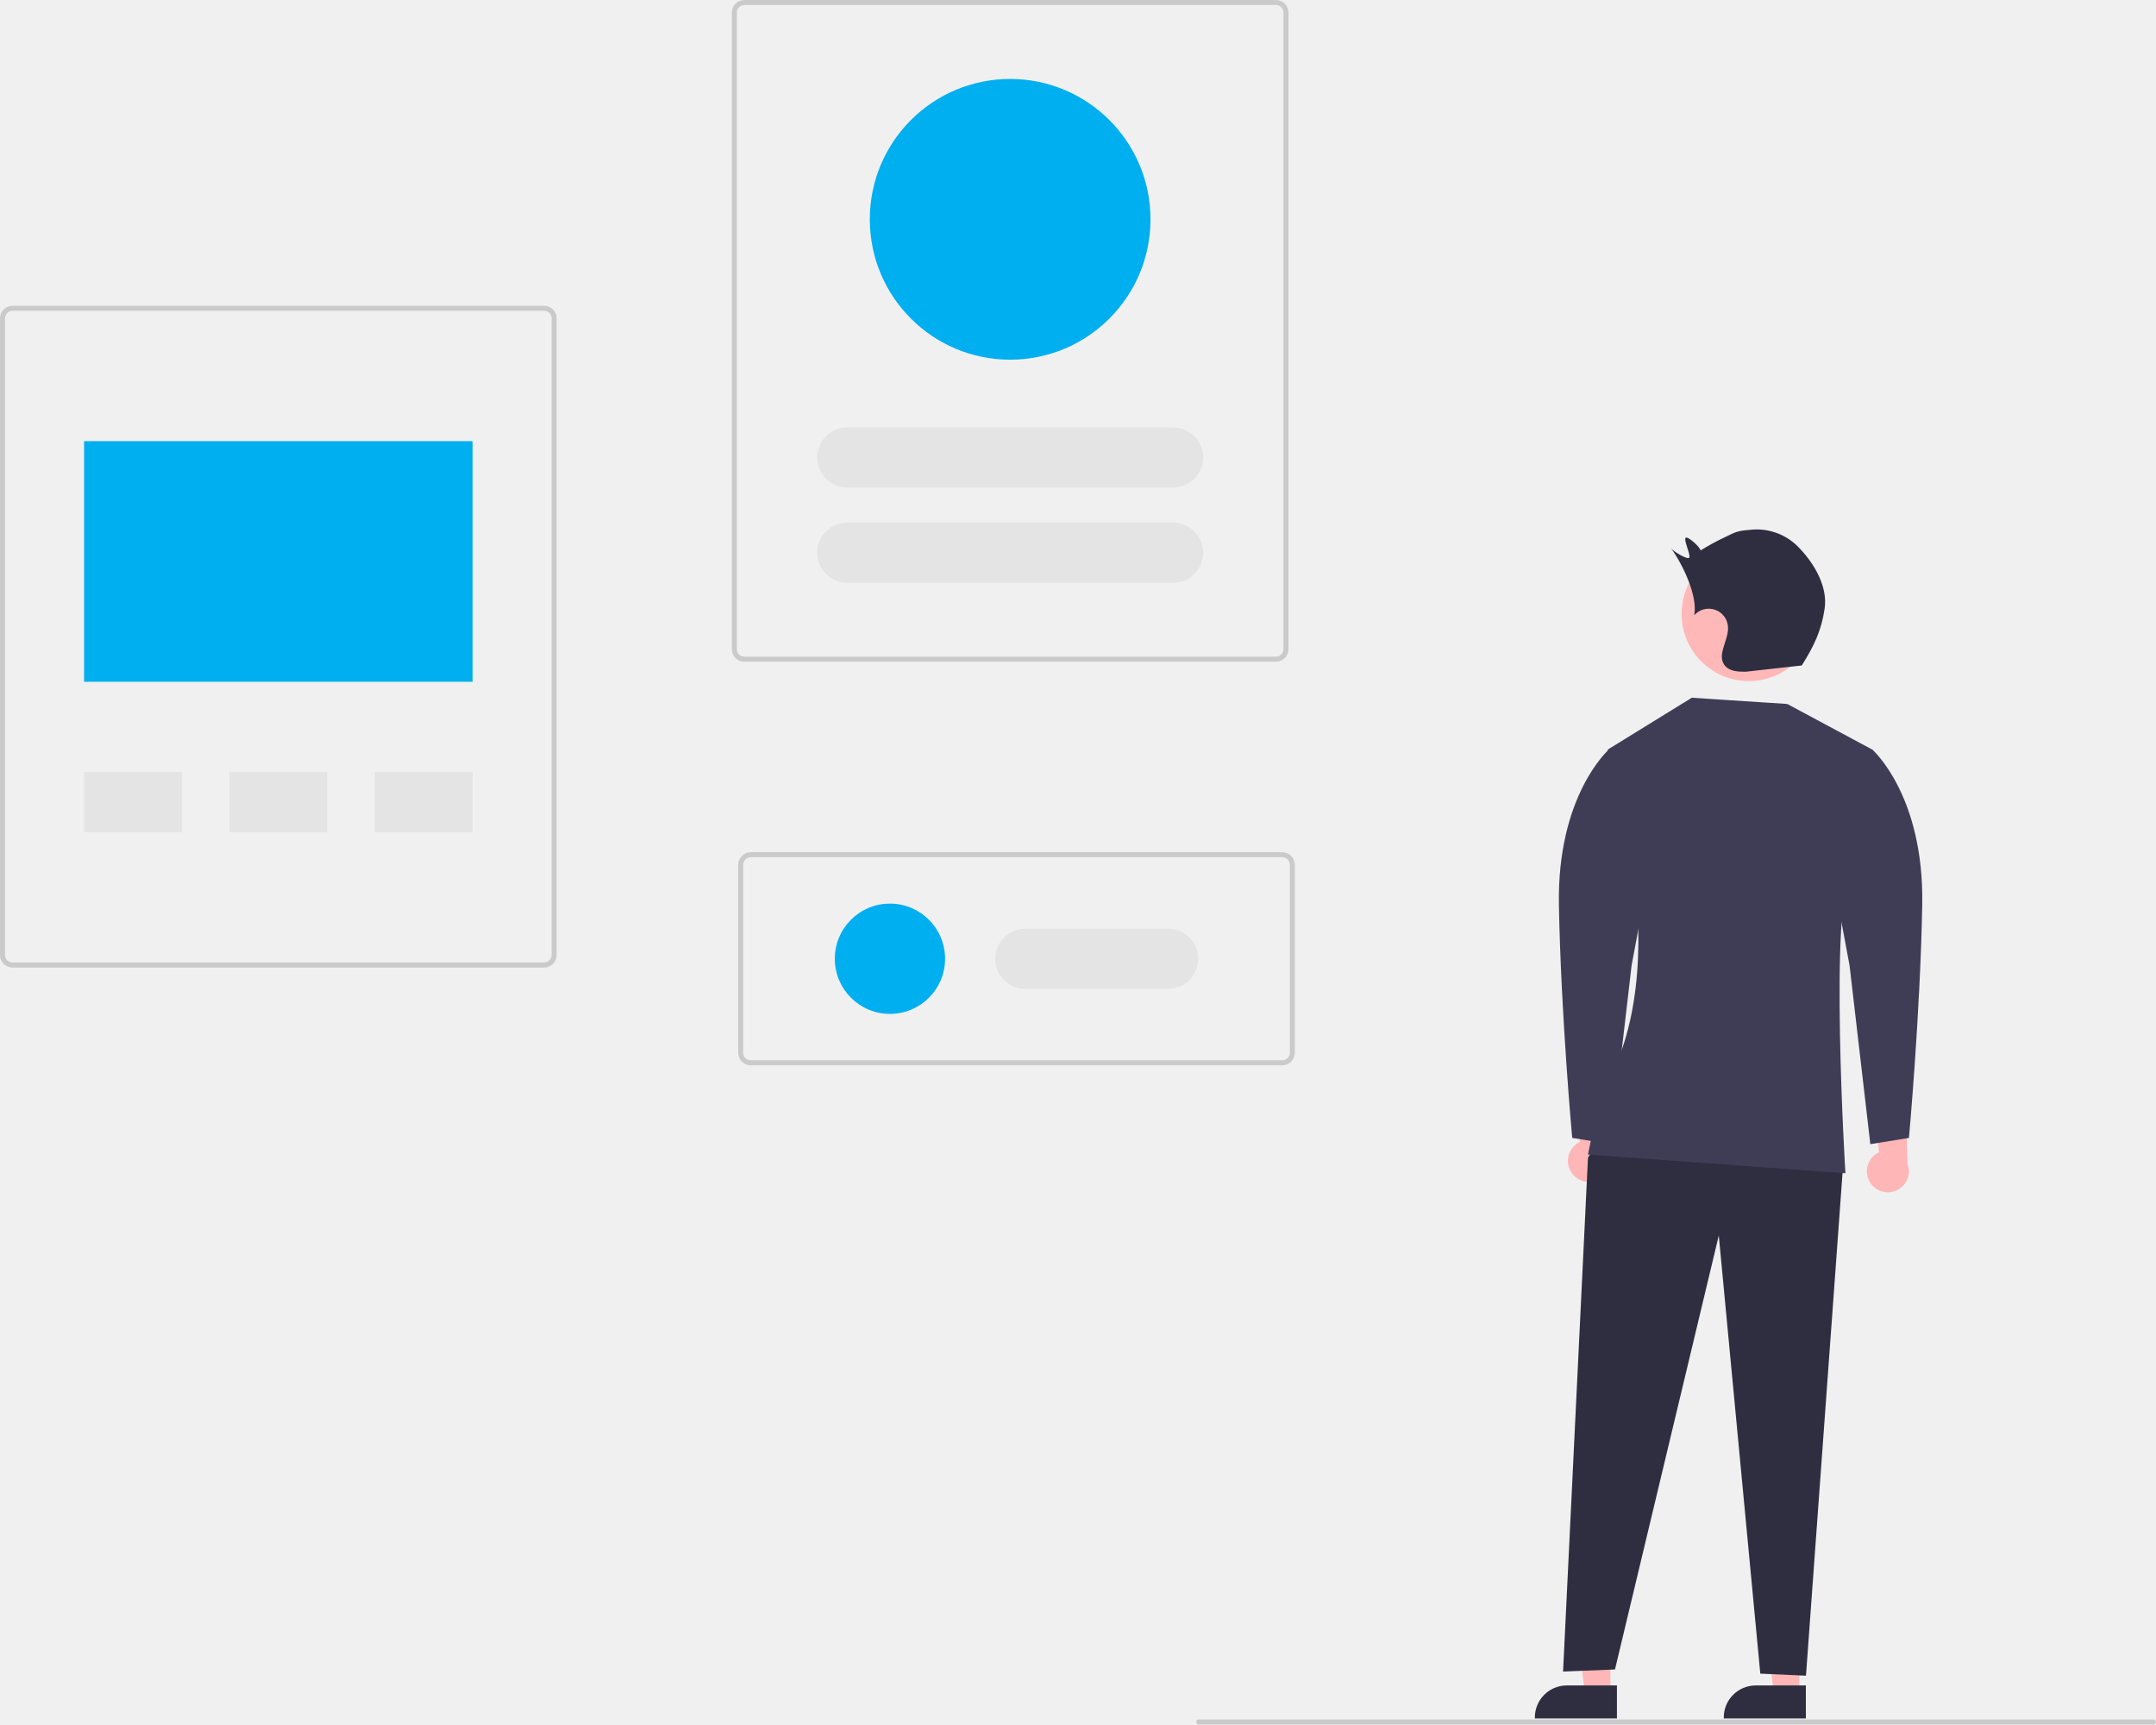
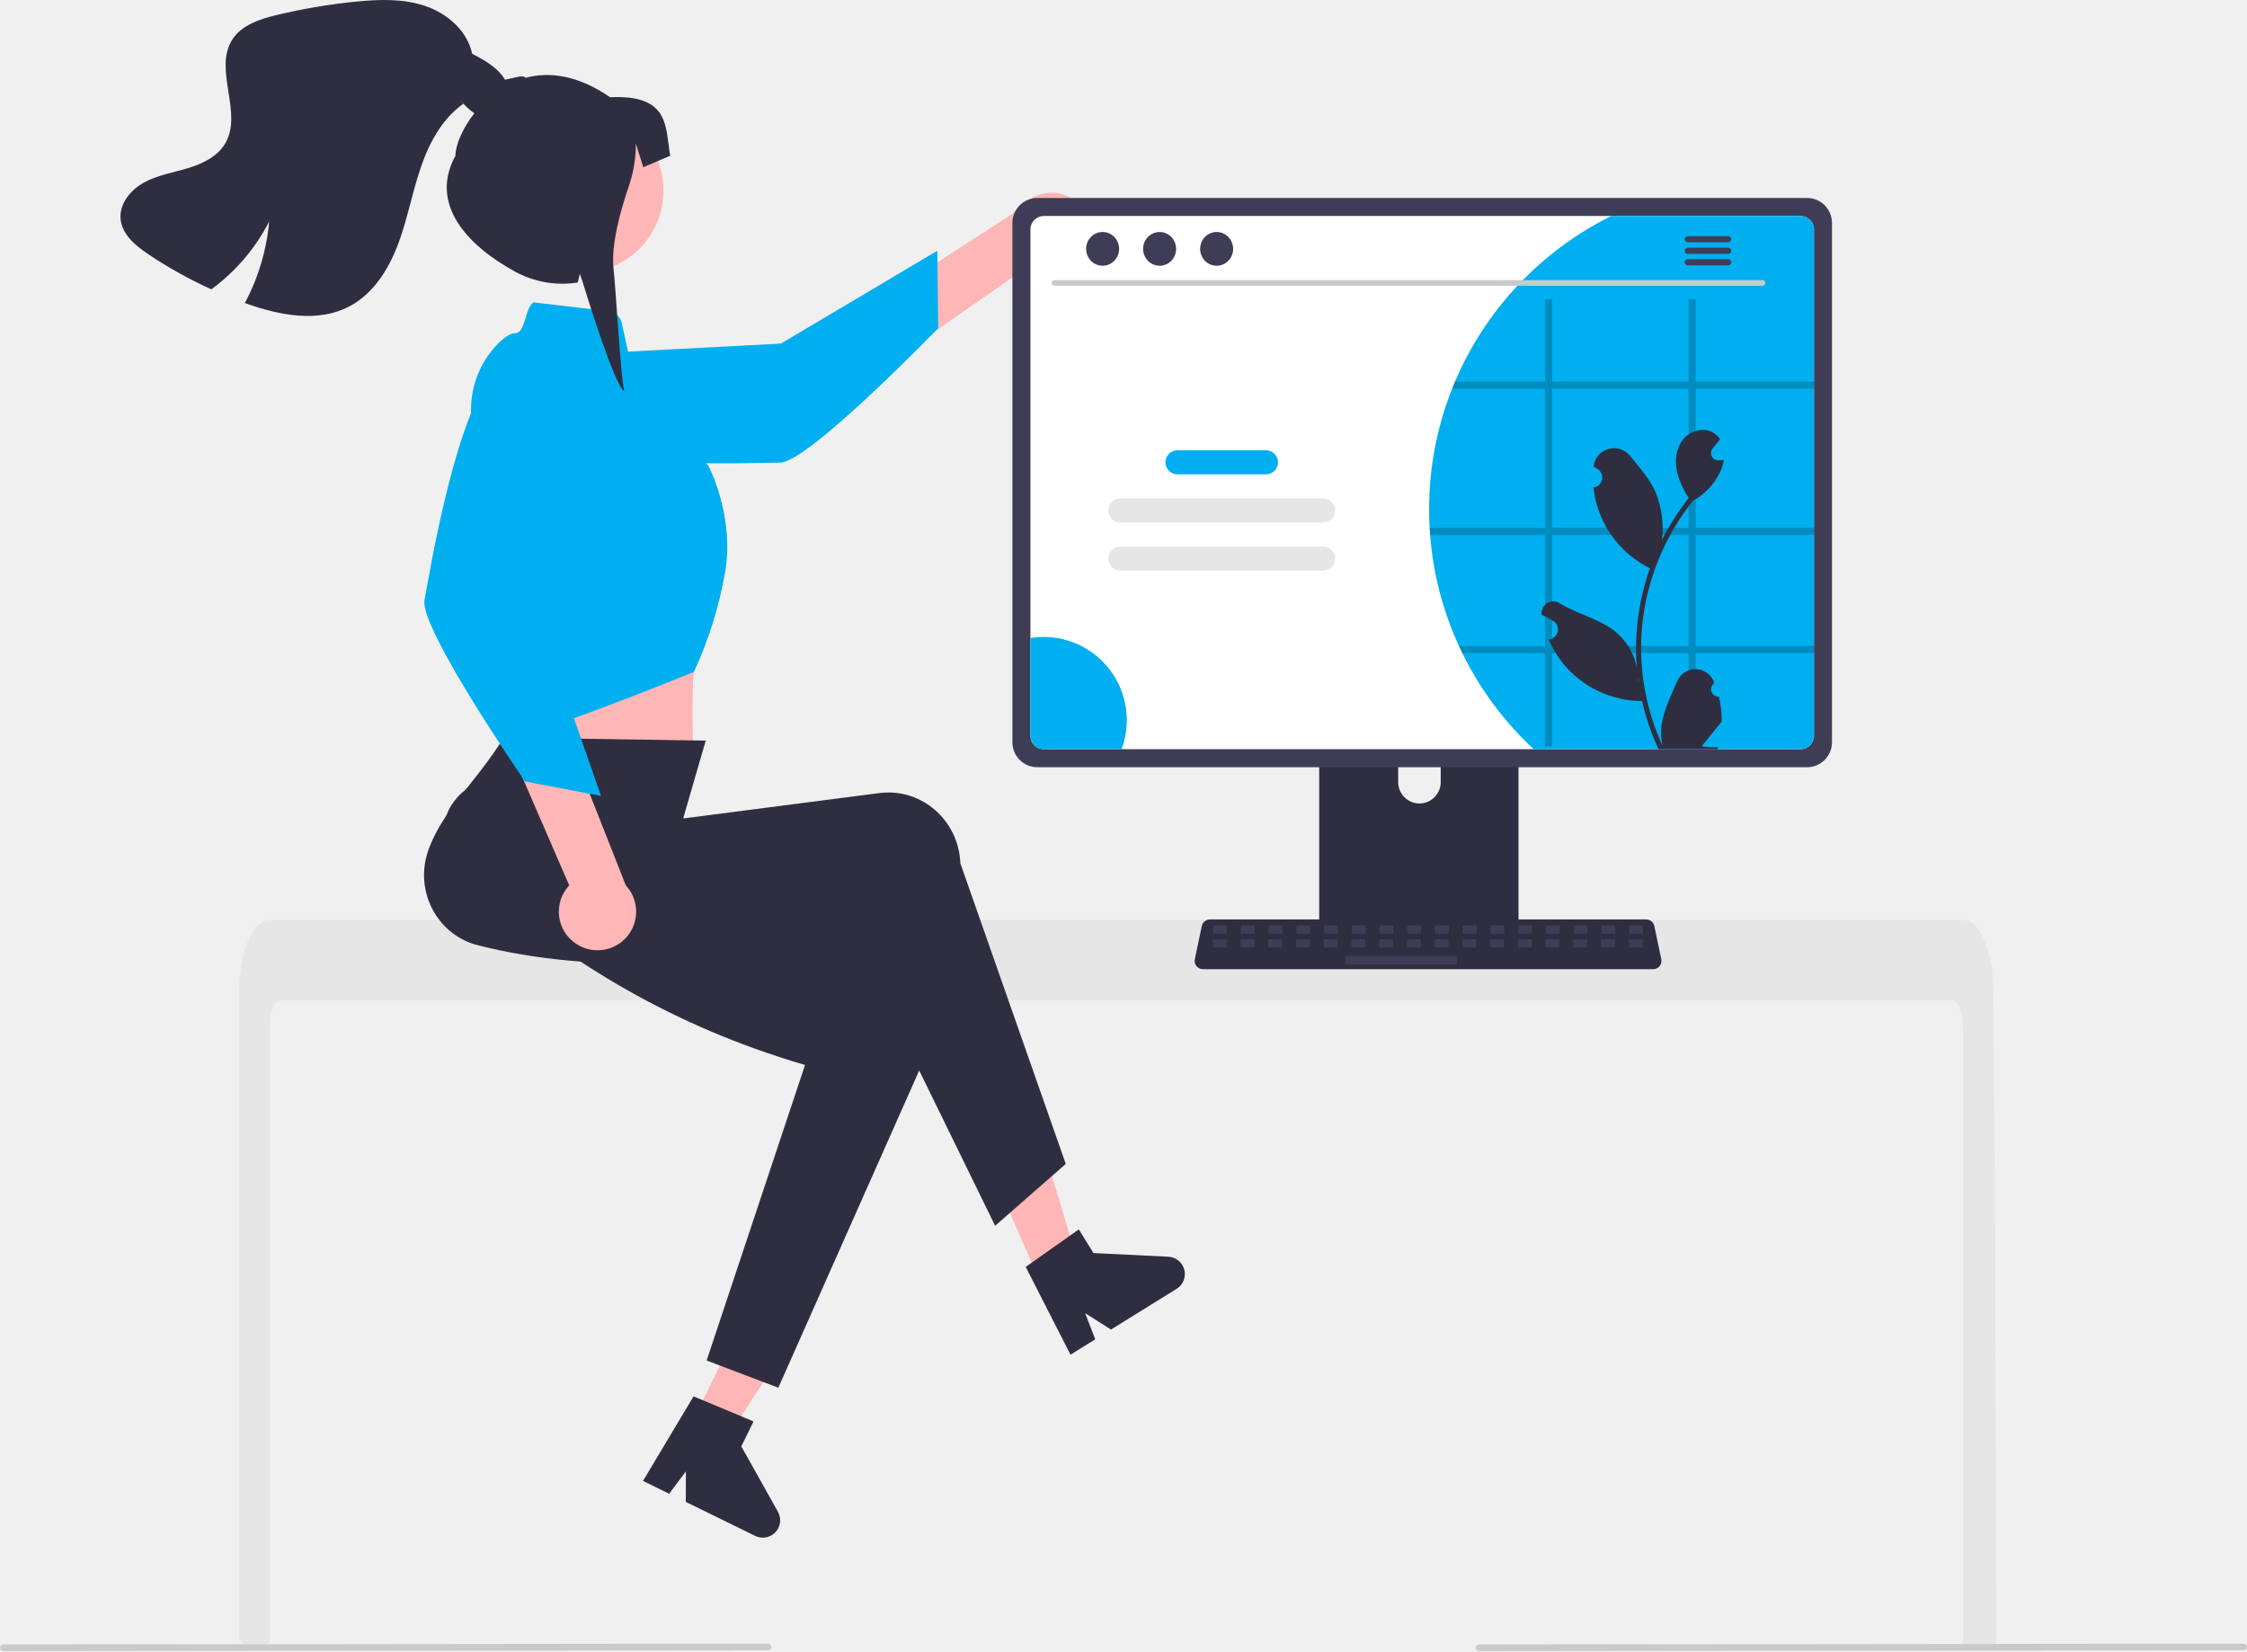
- <svg xmlns="http://www.w3.org/2000/svg" data-name="Layer 1" width="860.248" height="688" viewBox="0 0 860.248 688">
-   <path d="M386.983,492H174.876a5.006,5.006,0,0,1-5-5V233a5.006,5.006,0,0,1,5-5H386.983a5.006,5.006,0,0,1,5,5V487A5.006,5.006,0,0,1,386.983,492ZM174.876,230a3.003,3.003,0,0,0-3,3V487a3.003,3.003,0,0,0,3,3H386.983a3.003,3.003,0,0,0,3-3V233a3.003,3.003,0,0,0-3-3Z" transform="translate(-169.876 -106)" fill="#cacaca" />
-   <rect x="33.553" y="176" width="155" height="96" fill="#00afef" />
-   <rect x="33.553" y="308" width="39" height="24" fill="#e4e4e4" />
-   <rect x="149.553" y="308" width="39" height="24" fill="#e4e4e4" />
-   <rect x="91.553" y="308" width="39" height="24" fill="#e4e4e4" />
-   <path d="M678.983,370H466.876a5.006,5.006,0,0,1-5-5V111a5.006,5.006,0,0,1,5-5H678.983a5.006,5.006,0,0,1,5,5V365A5.006,5.006,0,0,1,678.983,370ZM466.876,108a3.003,3.003,0,0,0-3,3V365a3.003,3.003,0,0,0,3,3H678.983a3.003,3.003,0,0,0,3-3V111a3.003,3.003,0,0,0-3-3Z" transform="translate(-169.876 -106)" fill="#cacaca" />
-   <path d="M681.516,531H469.41a5.006,5.006,0,0,1-5-5V451a5.006,5.006,0,0,1,5-5H681.516a5.006,5.006,0,0,1,5,5v75A5.006,5.006,0,0,1,681.516,531ZM469.41,448a3.003,3.003,0,0,0-3,3v75a3.003,3.003,0,0,0,3,3H681.516a3.003,3.003,0,0,0,3-3V451a3.003,3.003,0,0,0-3-3Z" transform="translate(-169.876 -106)" fill="#cacaca" />
-   <rect x="326.053" y="170.5" width="154" height="24" rx="12" fill="#e4e4e4" />
-   <rect x="326.053" y="208.5" width="154" height="24" rx="12" fill="#e4e4e4" />
-   <circle cx="403.053" cy="87.5" r="56" fill="#00afef" />
-   <rect x="397.087" y="370.5" width="81" height="24" rx="12" fill="#e4e4e4" />
-   <circle cx="355.087" cy="382.5" r="22" fill="#00afef" />
-   <path d="M1029.124,794h-381a1,1,0,0,1,0-2h381a1,1,0,0,1,0,2Z" transform="translate(-169.876 -106)" fill="#cacaca" />
-   <path d="M916.255,578.045a8.33,8.33,0,0,1,3.327-12.332l-2.944-29.455,13.62,7.149.708,26.875a8.375,8.375,0,0,1-14.711,7.763Z" transform="translate(-169.876 -106)" fill="#ffb6b6" />
-   <path d="M796.97,573.903a8.33,8.33,0,0,1,3.327-12.332l-2.944-29.455,13.62,7.149.708,26.875a8.375,8.375,0,0,1-14.711,7.763Z" transform="translate(-169.876 -106)" fill="#ffb6b6" />
-   <polygon points="717.949 675.734 707.794 675.734 702.962 636.562 717.951 636.562 717.949 675.734" fill="#ffb6b6" />
-   <path d="M890.415,791.578l-32.746-.001V791.163a12.746,12.746,0,0,1,12.746-12.745h.001l20.0.001Z" transform="translate(-169.876 -106)" fill="#2f2e41" />
-   <polygon points="642.568 675.734 632.412 675.734 627.581 636.562 642.569 636.562 642.568 675.734" fill="#ffb6b6" />
-   <path d="M815.034,791.578l-32.746-.001V791.163a12.746,12.746,0,0,1,12.746-12.745h.001l20.0.001Z" transform="translate(-169.876 -106)" fill="#2f2e41" />
-   <circle cx="867.651" cy="350.906" r="26.819" transform="translate(-231.8648 353.1787) rotate(-28.66315)" fill="#ffb8b8" />
-   <polygon points="638.578 453.984 633.608 461.857 623.668 666.875 644.377 666.047 685.796 492.917 702.363 667.703 720.587 668.532 735.374 465.271 638.578 453.984" fill="#2f2e41" />
-   <path d="M916.971,405.079l-33.963-18.224-38.105-2.485-33.578,20.709s29.436,86.979-2.87,137.509L803.484,566.611l102.718,7.455s-6.627-107.688,2.485-120.942S916.971,405.079,916.971,405.079Z" transform="translate(-169.876 -106)" fill="#3f3d56" />
-   <path d="M905.25,409.592l11.721-4.514s20.709,18.224,19.881,62.128-5.303,92.777-5.303,92.777l-15.406,2.485-8.284-71.24-11.597-62.128Z" transform="translate(-169.876 -106)" fill="#3f3d56" />
-   <path d="M823.489,409.592l-11.721-4.514S791.059,423.303,791.887,467.207s5.303,92.777,5.303,92.777l15.406,2.485,8.284-71.24,11.597-62.128Z" transform="translate(-169.876 -106)" fill="#3f3d56" />
-   <path d="M887.039,323.849a23.137,23.137,0,0,0-17.916-6.558c-5.772.466-6.148.606-11.333,3.185a91.529,91.529,0,0,0-9.399,5.141c-.028-1.232-5.144-5.945-5.972-5.032-.828.912,2.135,6.841,1.473,7.881s-6.646-2.677-7.272-3.739c4.623,6.375,10.727,18.979,9.262,26.716a7.716,7.716,0,0,1,13.476,4.642c.326,5.29-4.576,11.09-1.37,15.311,1.834,2.415,5.327,2.616,8.36,2.601l22.435-2.501c4.82-7.682,7.825-13.774,9.137-22.747C899.23,339.777,893.471,330.242,887.039,323.849Z" transform="translate(-169.876 -106)" fill="#2f2e41" />
+ <svg xmlns="http://www.w3.org/2000/svg" data-name="Layer 1" width="810.131" height="595.285" viewBox="0 0 810.131 595.285">
+   <polygon points="378.969 471.236 391.767 465.509 375.738 412.214 356.848 420.666 378.969 471.236" fill="#ffb6b6" />
+   <path d="M564.736,609.125l19.145-13.52,5.284,8.518,27,1.329a6.261,6.261,0,0,1,2.993,11.575l-23.669,14.683-9.307-5.895,3.634,9.414-8.924,5.536Z" transform="translate(-194.9343 -152.3575)" fill="#2f2e41" />
+   <path d="M902.658,522.718c0-5.36-1.8-9.71-4.01-9.72h-602.49c-2.22.01-4.01,4.36-4.02,9.72v220.643a2.003,2.003,0,0,1-1.809,1.994q-2.426.233-4.851.433c-.04,0-.08.01-.12.01-.88.08-1.76.14-2.64.21h-.01q-.679-1.255-1.342-2.533a2.011,2.011,0,0,1-.228-.929V510.108c0-1.48.06-2.97.16-4.44a56.884,56.884,0,0,1,.75-6.02c1.69-9.29,5.51-15.58,9.85-15.6h611a4.683,4.683,0,0,1,1.84.39,7.173,7.173,0,0,1,2.27,1.59,14.07,14.07,0,0,1,2.23,3.05c2.14,3.77,3.67,9.39,4.21,15.93,0,.06.01.12.01.18.14,1.62.21,3.27.2,4.92l.14,21.43.09,12.78.27,40.1.1,14.24.44,146.2h0a2,2,0,0,1-2,2h-8.04a2,2,0,0,1-2-2Z" transform="translate(-194.9343 -152.3575)" fill="#e6e6e6" />
+   <path d="M738.942,383.772H674.023a3.464,3.464,0,0,0-3.459,3.467V489.793h71.845V387.24A3.466,3.466,0,0,0,738.942,383.772Zm-32.241,58.27a7.702,7.702,0,0,1-7.666-7.666V422.548a7.666,7.666,0,0,1,15.332,0v11.829a7.702,7.702,0,0,1-7.666,7.666Z" transform="translate(-194.9343 -152.3575)" fill="#2f2e41" />
+   <path d="M670.341,486.513v9.894a1.938,1.938,0,0,0,1.934,1.934h68.422a1.944,1.944,0,0,0,1.934-1.934v-9.894Z" transform="translate(-194.9343 -152.3575)" fill="#3f3d56" />
+   <path d="M586.932,240.957a13.844,13.844,0,0,1-20.158,6.657l-91.638,63.839-2.53-25.441,90.102-58.376a13.919,13.919,0,0,1,24.224,13.32Z" transform="translate(-194.9343 -152.3575)" fill="#ffb6b6" />
+   <path d="M381.76,281.208s-9.922,14.662,5.648,27.636,78.681,10.393,88.865,10.282,56.913-48.45,56.913-48.45l-.306-27.917-56.418,33.476Z" transform="translate(-194.9343 -152.3575)" fill="#00afef" />
+   <path d="M376.142,378.55l1,19s-2.952,16.83-.524,20.462c2.409,3.614,68.568,8.99,68.568,8.99s-2.074-28.336,1.667-48.833Z" transform="translate(-194.9343 -152.3575)" fill="#ffb6b6" />
+   <path d="M579.186,572.003l-25.467,22.293-49.913-102.081c-49.495,8.512-96.19,11.239-136.579.942-13.675-3.438-22.034-17.558-18.67-31.538q.236-.98.545-1.94c4.834-14.748,17.487-25.183,27.456-41.404l72.817,1.106-8.133,28.062L511.979,438.29c14.225-1.841,27.217,8.456,29.018,22.998q.143,1.152.186,2.313Z" transform="translate(-194.9343 -152.3575)" fill="#2f2e41" />
+   <circle cx="209.64" cy="68.762" r="29.568" fill="#ffb6b6" />
+   <path d="M387.24,261.362l27.111,3.19a5.532,5.532,0,0,1,4.758,4.313l4.311,19.729,26.877,31.651s9.651,18.096,6.032,38.605a145.273,145.273,0,0,1-11.21,35.748s-66.096,27.032-68.509,23.413-3.196-20.058-3.196-20.058l-8.504-94.602a33.944,33.944,0,0,1,9.756-27.275c2.145-2.11,4.263-3.588,5.986-3.588C384.546,272.354,384.047,263.592,387.24,261.362Z" transform="translate(-194.9343 -152.3575)" fill="#00afef" />
+   <polygon points="250.479 510.874 263.06 517.036 293.347 470.36 274.778 461.265 250.479 510.874" fill="#ffb6b6" />
+   <path d="M475.551,652.682l-25.847-9.813,35.474-106.546c-48.193-14.13-84.546-36.889-116.286-63.905-10.768-9.104-18.843-20.795-9.672-31.869q.643-.777,1.343-1.502c10.829-11.118,38.312-8.979,54.4-19.16l35.982,38.416L448.69,468.594l67.551,22.899c13.585,4.605,20.722,19.567,15.941,33.419q-.379,1.097-.85,2.159Z" transform="translate(-194.9343 -152.3575)" fill="#2f2e41" />
+   <path d="M444.984,655.794,466.609,664.833l-4.41,9.002,13.217,23.581a6.261,6.261,0,0,1-8.216,8.685l-25.014-12.254.05-11.016-6.045,8.079-9.431-4.62Z" transform="translate(-194.9343 -152.3575)" fill="#2f2e41" />
+   <path d="M402.697,492.659a13.844,13.844,0,0,1-2.534-21.077L355.735,369.117l25.438,2.558L420.551,471.552a13.919,13.919,0,0,1-17.853,21.107Z" transform="translate(-194.9343 -152.3575)" fill="#ffb6b6" />
+   <path d="M403.871,283.579s-12.407-12.629-28.208.064S349.895,358.708,347.988,368.713s36.221,65.38,36.221,65.38l27.425,5.228-21.641-61.93Z" transform="translate(-194.9343 -152.3575)" fill="#00afef" />
+   <path d="M846.443,223.726H568.938a9.008,9.008,0,0,0-8.994,8.994V419.982a9.003,9.003,0,0,0,8.994,8.994H846.443a9.003,9.003,0,0,0,8.994-8.994V232.72A9.008,9.008,0,0,0,846.443,223.726Z" transform="translate(-194.9343 -152.3575)" fill="#3f3d56" />
+   <path d="M844.126,230.223h-272.87a4.82,4.82,0,0,0-4.81,4.82v182.62a4.818,4.818,0,0,0,4.81,4.81h272.87a4.818,4.818,0,0,0,4.81-4.81v-182.62A4.82,4.82,0,0,0,844.126,230.223Z" transform="translate(-194.9343 -152.3575)" fill="#fff" />
+   <path d="M790.976,501.785H628.633a2.986,2.986,0,0,1-2.922-3.602l2.519-11.964a2.999,2.999,0,0,1,2.922-2.371H788.457a2.999,2.999,0,0,1,2.922,2.371l2.519,11.964a2.986,2.986,0,0,1-2.922,3.602Z" transform="translate(-194.9343 -152.3575)" fill="#2f2e41" />
+   <rect x="437.37" y="333.645" width="5" height="3" rx="0.488" fill="#3f3d56" />
+   <rect x="447.37" y="333.645" width="5" height="3" rx="0.488" fill="#3f3d56" />
+   <rect x="457.37" y="333.645" width="5" height="3" rx="0.488" fill="#3f3d56" />
+   <rect x="467.37" y="333.645" width="5" height="3" rx="0.488" fill="#3f3d56" />
+   <rect x="477.37" y="333.645" width="5" height="3" rx="0.488" fill="#3f3d56" />
+   <rect x="487.37" y="333.645" width="5" height="3" rx="0.488" fill="#3f3d56" />
+   <rect x="497.37" y="333.645" width="5" height="3" rx="0.488" fill="#3f3d56" />
+   <rect x="507.37" y="333.645" width="5" height="3" rx="0.488" fill="#3f3d56" />
+   <rect x="517.37" y="333.645" width="5" height="3" rx="0.488" fill="#3f3d56" />
+   <rect x="527.37" y="333.645" width="5" height="3" rx="0.488" fill="#3f3d56" />
+   <rect x="537.37" y="333.645" width="5" height="3" rx="0.488" fill="#3f3d56" />
+   <rect x="547.37" y="333.645" width="5" height="3" rx="0.488" fill="#3f3d56" />
+   <rect x="557.37" y="333.645" width="5" height="3" rx="0.488" fill="#3f3d56" />
+   <rect x="567.37" y="333.645" width="5" height="3" rx="0.488" fill="#3f3d56" />
+   <rect x="577.37" y="333.645" width="5" height="3" rx="0.488" fill="#3f3d56" />
+   <rect x="587.37" y="333.645" width="5" height="3" rx="0.488" fill="#3f3d56" />
+   <rect x="437.252" y="338.645" width="5" height="3" rx="0.488" fill="#3f3d56" />
+   <rect x="447.252" y="338.645" width="5" height="3" rx="0.488" fill="#3f3d56" />
+   <rect x="457.252" y="338.645" width="5" height="3" rx="0.488" fill="#3f3d56" />
+   <rect x="467.252" y="338.645" width="5" height="3" rx="0.488" fill="#3f3d56" />
+   <rect x="477.252" y="338.645" width="5" height="3" rx="0.488" fill="#3f3d56" />
+   <rect x="487.252" y="338.645" width="5" height="3" rx="0.488" fill="#3f3d56" />
+   <rect x="497.252" y="338.645" width="5" height="3" rx="0.488" fill="#3f3d56" />
+   <rect x="507.252" y="338.645" width="5" height="3" rx="0.488" fill="#3f3d56" />
+   <rect x="517.252" y="338.645" width="5" height="3" rx="0.488" fill="#3f3d56" />
+   <rect x="527.252" y="338.645" width="5" height="3" rx="0.488" fill="#3f3d56" />
+   <rect x="537.252" y="338.645" width="5" height="3" rx="0.488" fill="#3f3d56" />
+   <rect x="547.252" y="338.645" width="5" height="3" rx="0.488" fill="#3f3d56" />
+   <rect x="557.252" y="338.645" width="5" height="3" rx="0.488" fill="#3f3d56" />
+   <rect x="567.252" y="338.645" width="5" height="3" rx="0.488" fill="#3f3d56" />
+   <rect x="577.252" y="338.645" width="5" height="3" rx="0.488" fill="#3f3d56" />
+   <rect x="587.252" y="338.645" width="5" height="3" rx="0.488" fill="#3f3d56" />
+   <rect x="485.252" y="344.645" width="40" height="3" rx="0.488" fill="#3f3d56" />
+   <path d="M825.334,730.02l-7.71-12.39-1.54,7.08c-.27,1.24-.54,2.5-.79,3.75-2.19-1.87-4.52-3.6-6.8-5.26q-10.5-7.62-20.99-15.26l2.19,12.7c1.35,7.82,2.76,15.8,6.1,22.95.37.81.77,1.61,1.2,2.39h32.54a10.487,10.487,0,0,0,.54-2.24.775.775,0,0,0,.01-.15C830.594,738.74,827.914,734.17,825.334,730.02Z" transform="translate(-194.9343 -152.3575)" fill="#f0f0f0" />
+   <path d="M385.334,730.02l-7.71-12.39-1.54,7.08c-.27,1.24-.54,2.5-.79,3.75-2.19-1.87-4.52-3.6-6.8-5.26q-10.5-7.62-20.99-15.26l2.19,12.7c1.35,7.82,2.76,15.8,6.1,22.95.37.81.77,1.61,1.2,2.39h32.54a10.487,10.487,0,0,0,.54-2.24.775.775,0,0,0,.01-.15C390.594,738.74,387.914,734.17,385.334,730.02Z" transform="translate(-194.9343 -152.3575)" fill="#f0f0f0" />
+   <path d="M1003.875,747.335l-275.75.307a1.191,1.191,0,0,1,0-2.381l275.75-.307a1.191,1.191,0,0,1,0,2.381Z" transform="translate(-194.9343 -152.3575)" fill="#cacaca" />
+   <path d="M471.875,747.335l-275.75.307a1.191,1.191,0,0,1,0-2.381l275.75-.307a1.191,1.191,0,0,1,0,2.381Z" transform="translate(-194.9343 -152.3575)" fill="#cacaca" />
+   <path d="M373.306,194.763c-4.77,1.42-9.22-2.57-12.54-6.35l1.18,1.4c-7.81,5.5-12.48,14.46-15.51,23.53-3.03,9.06-4.72,18.55-8.14,27.48-3.42,8.92-8.94,17.55-17.39,22-11.32,5.96-25.19,3.25-37.23-1.05-.16-.06-.31-.11-.47-.17a76.722,76.722,0,0,0,8.78-29.4,69.759,69.759,0,0,1-20.86,24.47,160.14,160.14,0,0,1-22.62-12.58c-4.65-3.11-9.55-7.13-10.09-12.7-.55-5.53,3.58-10.58,8.45-13.24,4.87-2.66,10.47-3.56,15.79-5.16,5.31-1.59,10.73-4.2,13.52-9,6.43-11.04-4.39-26.61,2.51-37.37,3.4-5.29,10-7.41,16.12-8.88a213.117,213.117,0,0,1,28.38-4.79c8.39-.84,17.06-1.15,25.04,1.55,7.98,2.7,15.22,8.97,16.93,17.23,4.66,2.45,9.59,5.16,12.09,9.81C379.746,186.183,378.356,193.263,373.306,194.763Z" transform="translate(-194.9343 -152.3575)" fill="#2f2e41" />
+   <path d="M366.186,192.902c-4.568,5.722-7.054,11.91-7.054,15.615-9.489,17.342,4.08,32.238,21.423,41.727a35.53,35.53,0,0,0,22.7,3.958l.726-3.097.983,2.79s11.291,37.293,15.016,39.481c-1.413-6.637-3.032-37.367-3.819-43.844-1.089-8.816,2.708-21.94,5.447-29.922a47.111,47.111,0,0,0,2.579-15.289v-.228l2.667,8.567,9.709-4.142c-1.806-10.361,0-22.123-21.656-21.103-11.713-8.055-22.027-9.282-30.5-6.998-1.093-1.69-7.399,1.476-9.22.586" transform="translate(-194.9343 -152.3575)" fill="#2f2e41" />
+   <path d="M848.936,235.043v182.62a4.818,4.818,0,0,1-4.81,4.81h-96.22a118.076,118.076,0,0,1-25.76-34.66q-.63-1.26-1.2-2.55a117.029,117.029,0,0,1-10.4-40.03c-.07-.85-.13-1.7-.17-2.56-.13-2.2-.19-4.43-.19-6.67a117.535,117.535,0,0,1,8.29-43.51c.33-.86.68-1.71,1.04-2.56a118.399,118.399,0,0,1,56.35-59.71h68.26A4.82,4.82,0,0,1,848.936,235.043Z" transform="translate(-194.9343 -152.3575)" fill="#00afef" />
+   <path d="M830.41,255.383H575.086a1.016,1.016,0,0,1,0-2.031H830.41a1.016,1.016,0,0,1,0,2.031Z" transform="translate(-194.9343 -152.3575)" fill="#cacaca" />
+   <ellipse cx="397.532" cy="89.728" rx="5.95" ry="6.083" fill="#3f3d56" />
+   <ellipse cx="418.088" cy="89.728" rx="5.95" ry="6.083" fill="#3f3d56" />
+   <ellipse cx="438.644" cy="89.728" rx="5.95" ry="6.083" fill="#3f3d56" />
+   <path d="M818.033,237.51H803.431a1.106,1.106,0,0,0,0,2.211h14.602a1.106,1.106,0,0,0,0-2.211Z" transform="translate(-194.9343 -152.3575)" fill="#3f3d56" />
+   <path d="M818.033,241.66H803.431a1.106,1.106,0,0,0,0,2.211h14.602a1.106,1.106,0,0,0,0-2.211Z" transform="translate(-194.9343 -152.3575)" fill="#3f3d56" />
+   <path d="M818.033,245.805H803.431a1.106,1.106,0,0,0,0,2.211h14.602a1.106,1.106,0,0,0,0-2.211Z" transform="translate(-194.9343 -152.3575)" fill="#3f3d56" />
+   <rect x="420.185" y="162.344" width="40.582" height="8.678" rx="4.339" fill="#00afef" />
+   <rect x="399.575" y="179.7" width="81.802" height="8.678" rx="4.339" fill="#e6e6e6" />
+   <rect x="399.575" y="197.056" width="81.802" height="8.678" rx="4.339" fill="#e6e6e6" />
+   <path d="M601.186,412.003a29.815,29.815,0,0,1-1.88,10.47h-28.05a4.818,4.818,0,0,1-4.81-4.81v-35.28a29.628,29.628,0,0,1,4.74-.38A29.998,29.998,0,0,1,601.186,412.003Z" transform="translate(-194.9343 -152.3575)" fill="#00afef" />
+   <path d="M849.186,292.493v-2.56h-42.91v-29.67h-2.55v29.67h-49.18v-29.67h-2.55v29.67h-32.48c-.36.85-.71,1.7-1.04,2.56h33.52v50.18h-41.62c.04.86.1,1.71.17,2.56h41.45v40.03h-31.05q.57,1.29,1.2,2.55h29.85v33.65h2.55v-33.65h49.18v33.65h2.55v-33.65h42.91v-2.55h-42.91v-40.03h42.91v-2.56h-42.91v-50.18Zm-45.46,92.77h-49.18v-40.03h49.18Zm0-42.59h-49.18v-50.18h49.18Z" transform="translate(-194.9343 -152.3575)" opacity="0.2" />
+   <path d="M814.637,403.526a2.672,2.672,0,0,1-1.937-4.632l.183-.728q-.036-.087-.073-.175a7.176,7.176,0,0,0-13.237.049c-2.165,5.214-4.922,10.438-5.6,15.951a21.23,21.23,0,0,0,.373,7.301,85.115,85.115,0,0,1-7.743-35.351,82.154,82.154,0,0,1,.51-9.165q.422-3.742,1.171-7.431a86.101,86.101,0,0,1,17.075-36.492,22.914,22.914,0,0,0,9.53-9.887,17.478,17.478,0,0,0,1.59-4.776c-.464.061-.935.099-1.399.129-.145.008-.297.015-.441.023l-.055.002a2.648,2.648,0,0,1-2.174-4.313q.3-.37.601-.739c.304-.38.616-.753.92-1.133a1.318,1.318,0,0,0,.099-.114c.35-.434.7-.859,1.05-1.293a7.656,7.656,0,0,0-2.51-2.426c-3.506-2.054-8.343-.631-10.876,2.54-2.54,3.171-3.019,7.621-2.137,11.583a30.682,30.682,0,0,0,4.244,9.461c-.19.243-.388.479-.578.723a86.658,86.658,0,0,0-9.045,14.329,36.024,36.024,0,0,0-2.151-16.733c-2.059-4.966-5.917-9.149-9.315-13.442-4.081-5.157-12.451-2.906-13.17,3.631q-.01.095-.02.19.757.427,1.482.907a3.625,3.625,0,0,1-1.461,6.596l-.074.011a36.067,36.067,0,0,0,.951,5.392,37.134,37.134,0,0,0,18.489,23.273c.297.152.586.304.882.449a88.452,88.452,0,0,0-4.761,22.406,83.894,83.894,0,0,0,.061,13.546l-.023-.16a22.168,22.168,0,0,0-7.568-12.8c-5.824-4.784-14.052-6.546-20.334-10.391a4.16,4.16,0,0,0-6.372,4.047q.013.084.026.168a24.351,24.351,0,0,1,2.73,1.316q.757.427,1.482.907a3.625,3.625,0,0,1-1.461,6.596l-.074.011c-.053.008-.099.015-.152.023a36.097,36.097,0,0,0,6.64,10.397,37.167,37.167,0,0,0,26.955,11.827h.008a88.426,88.426,0,0,0,5.94,17.341h21.22c.076-.236.145-.479.213-.715a24.109,24.109,0,0,1-5.872-.35c1.574-1.932,3.149-3.879,4.723-5.811a1.318,1.318,0,0,0,.099-.114c.799-.989,1.605-1.97,2.403-2.959l0-.001a35.315,35.315,0,0,0-1.035-8.996Zm-24.299-47.801.011-.015-.011.03Zm-4.7,42.371-.183-.411c.008-.297.008-.593,0-.897,0-.084-.015-.167-.015-.251.068.525.129,1.05.205,1.574Z" transform="translate(-194.9343 -152.3575)" fill="#2f2e41" />
</svg>
